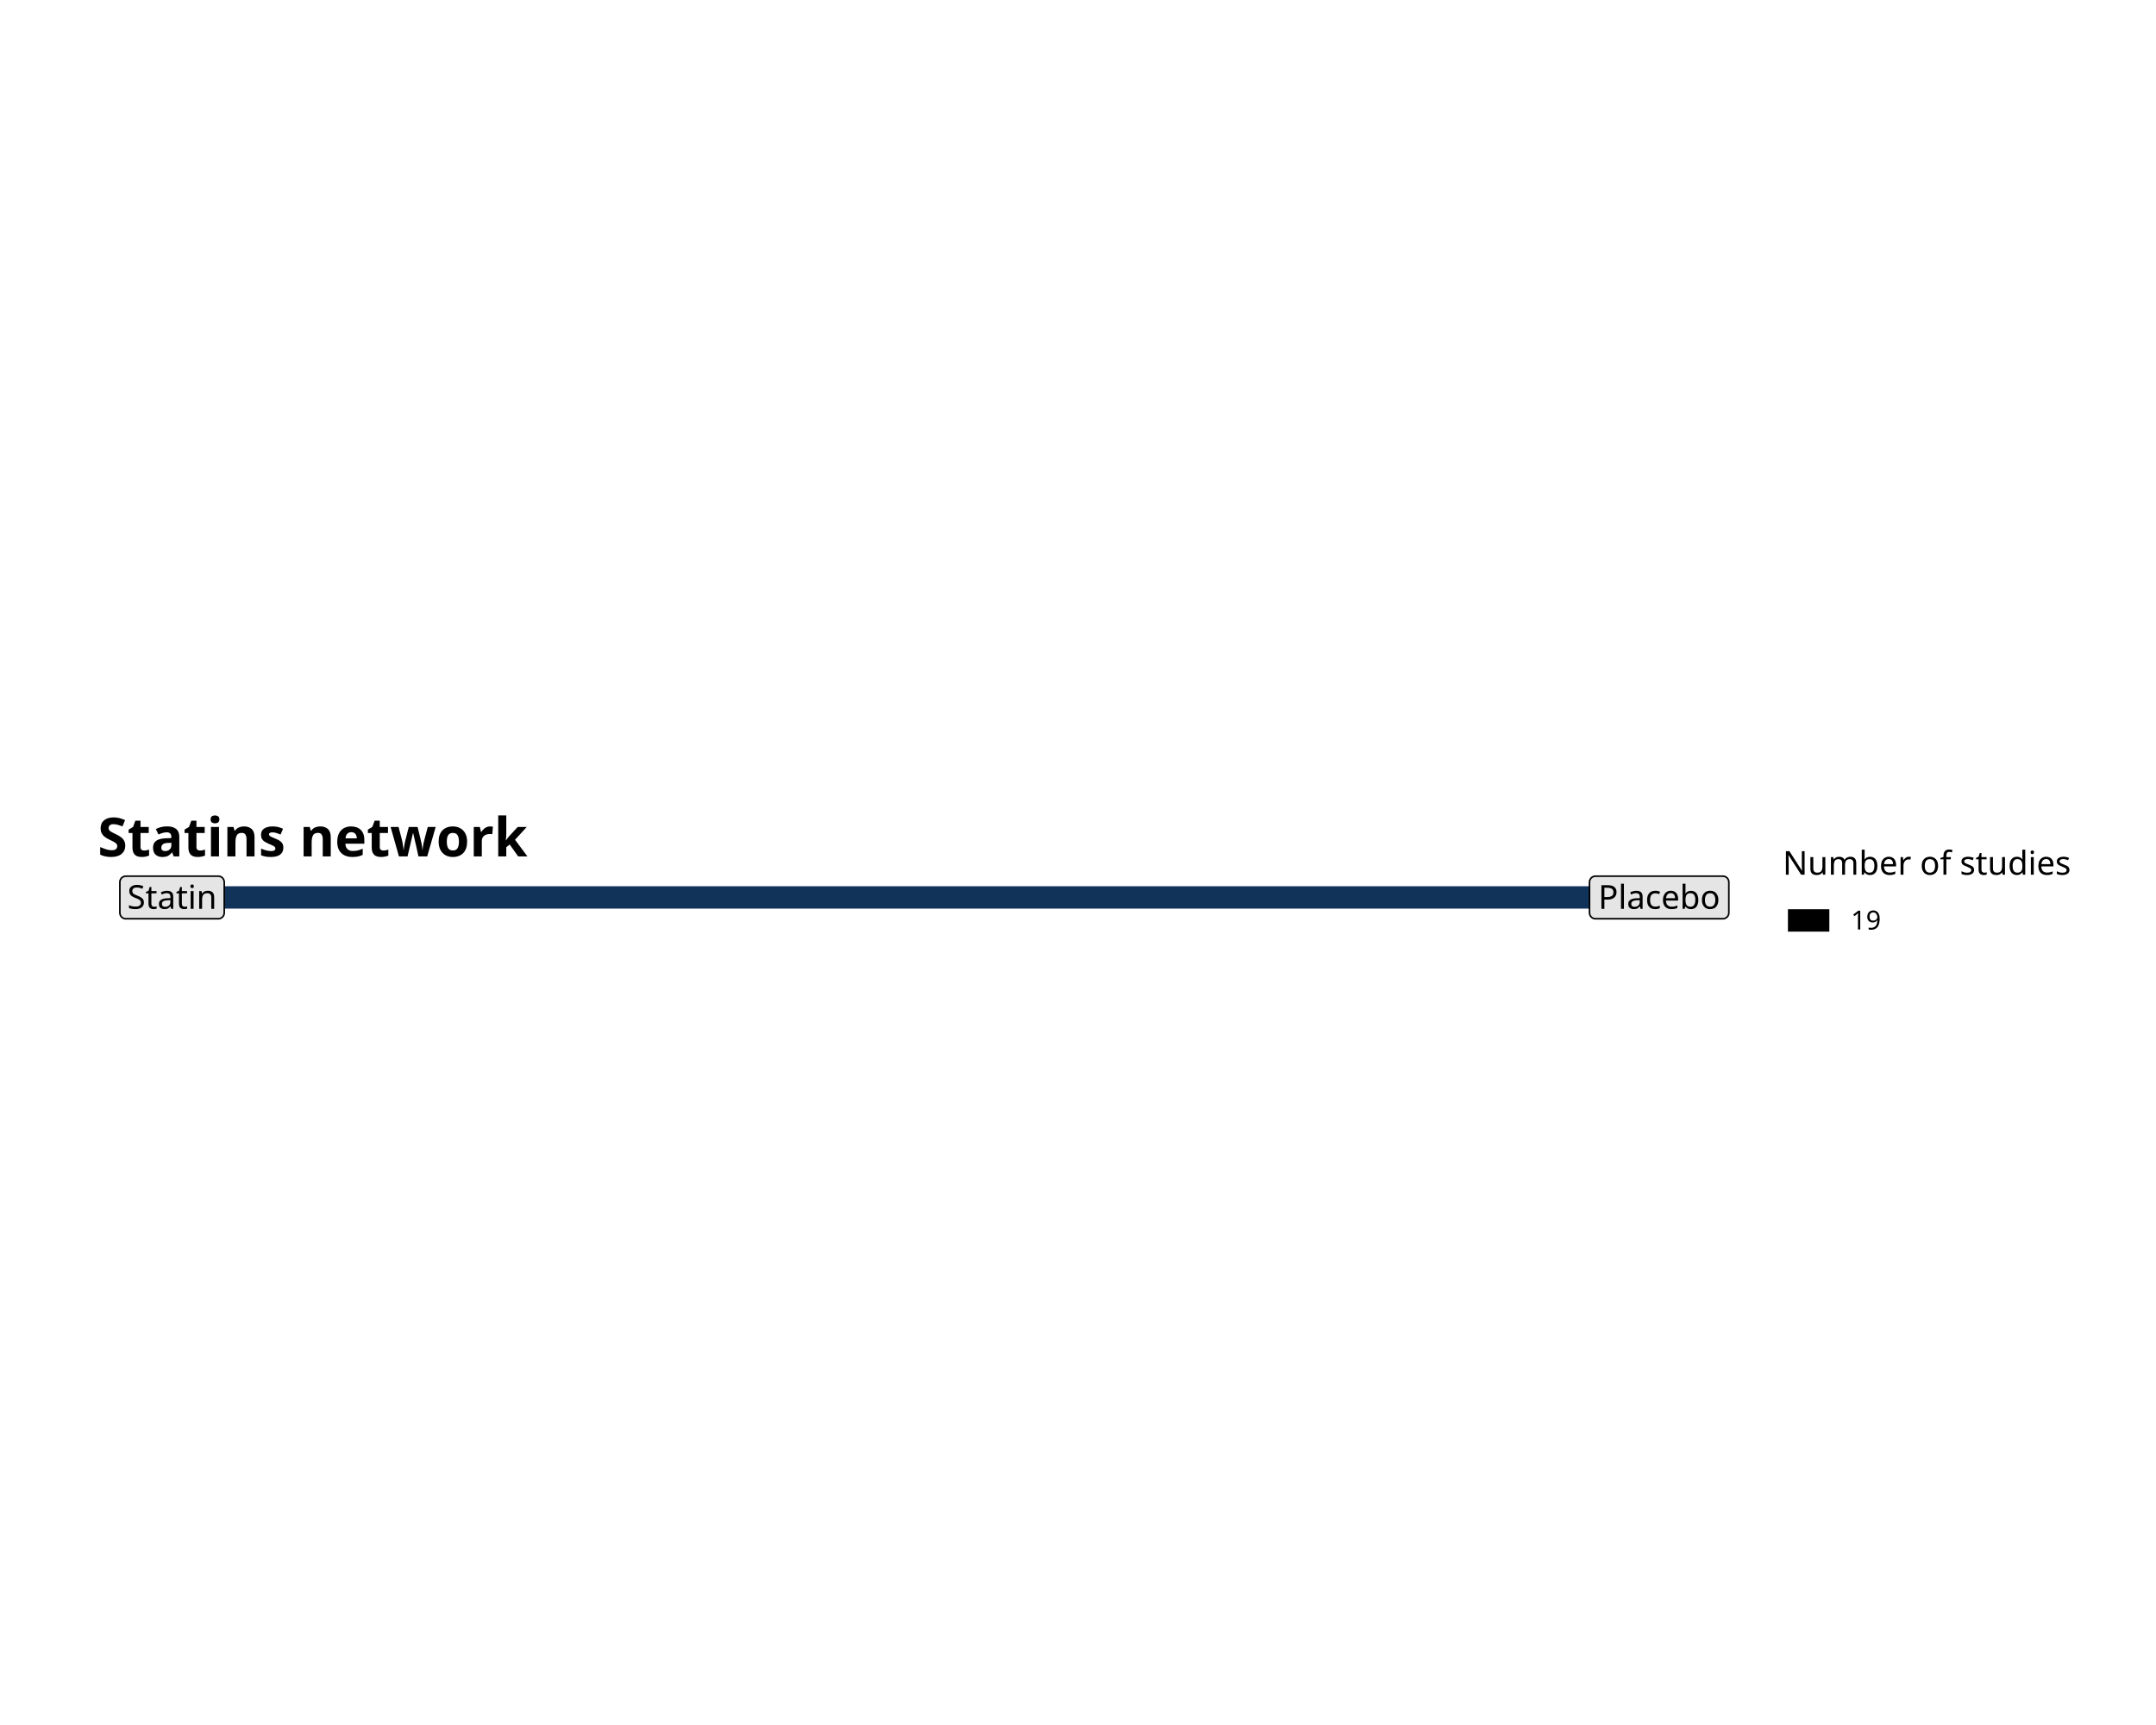
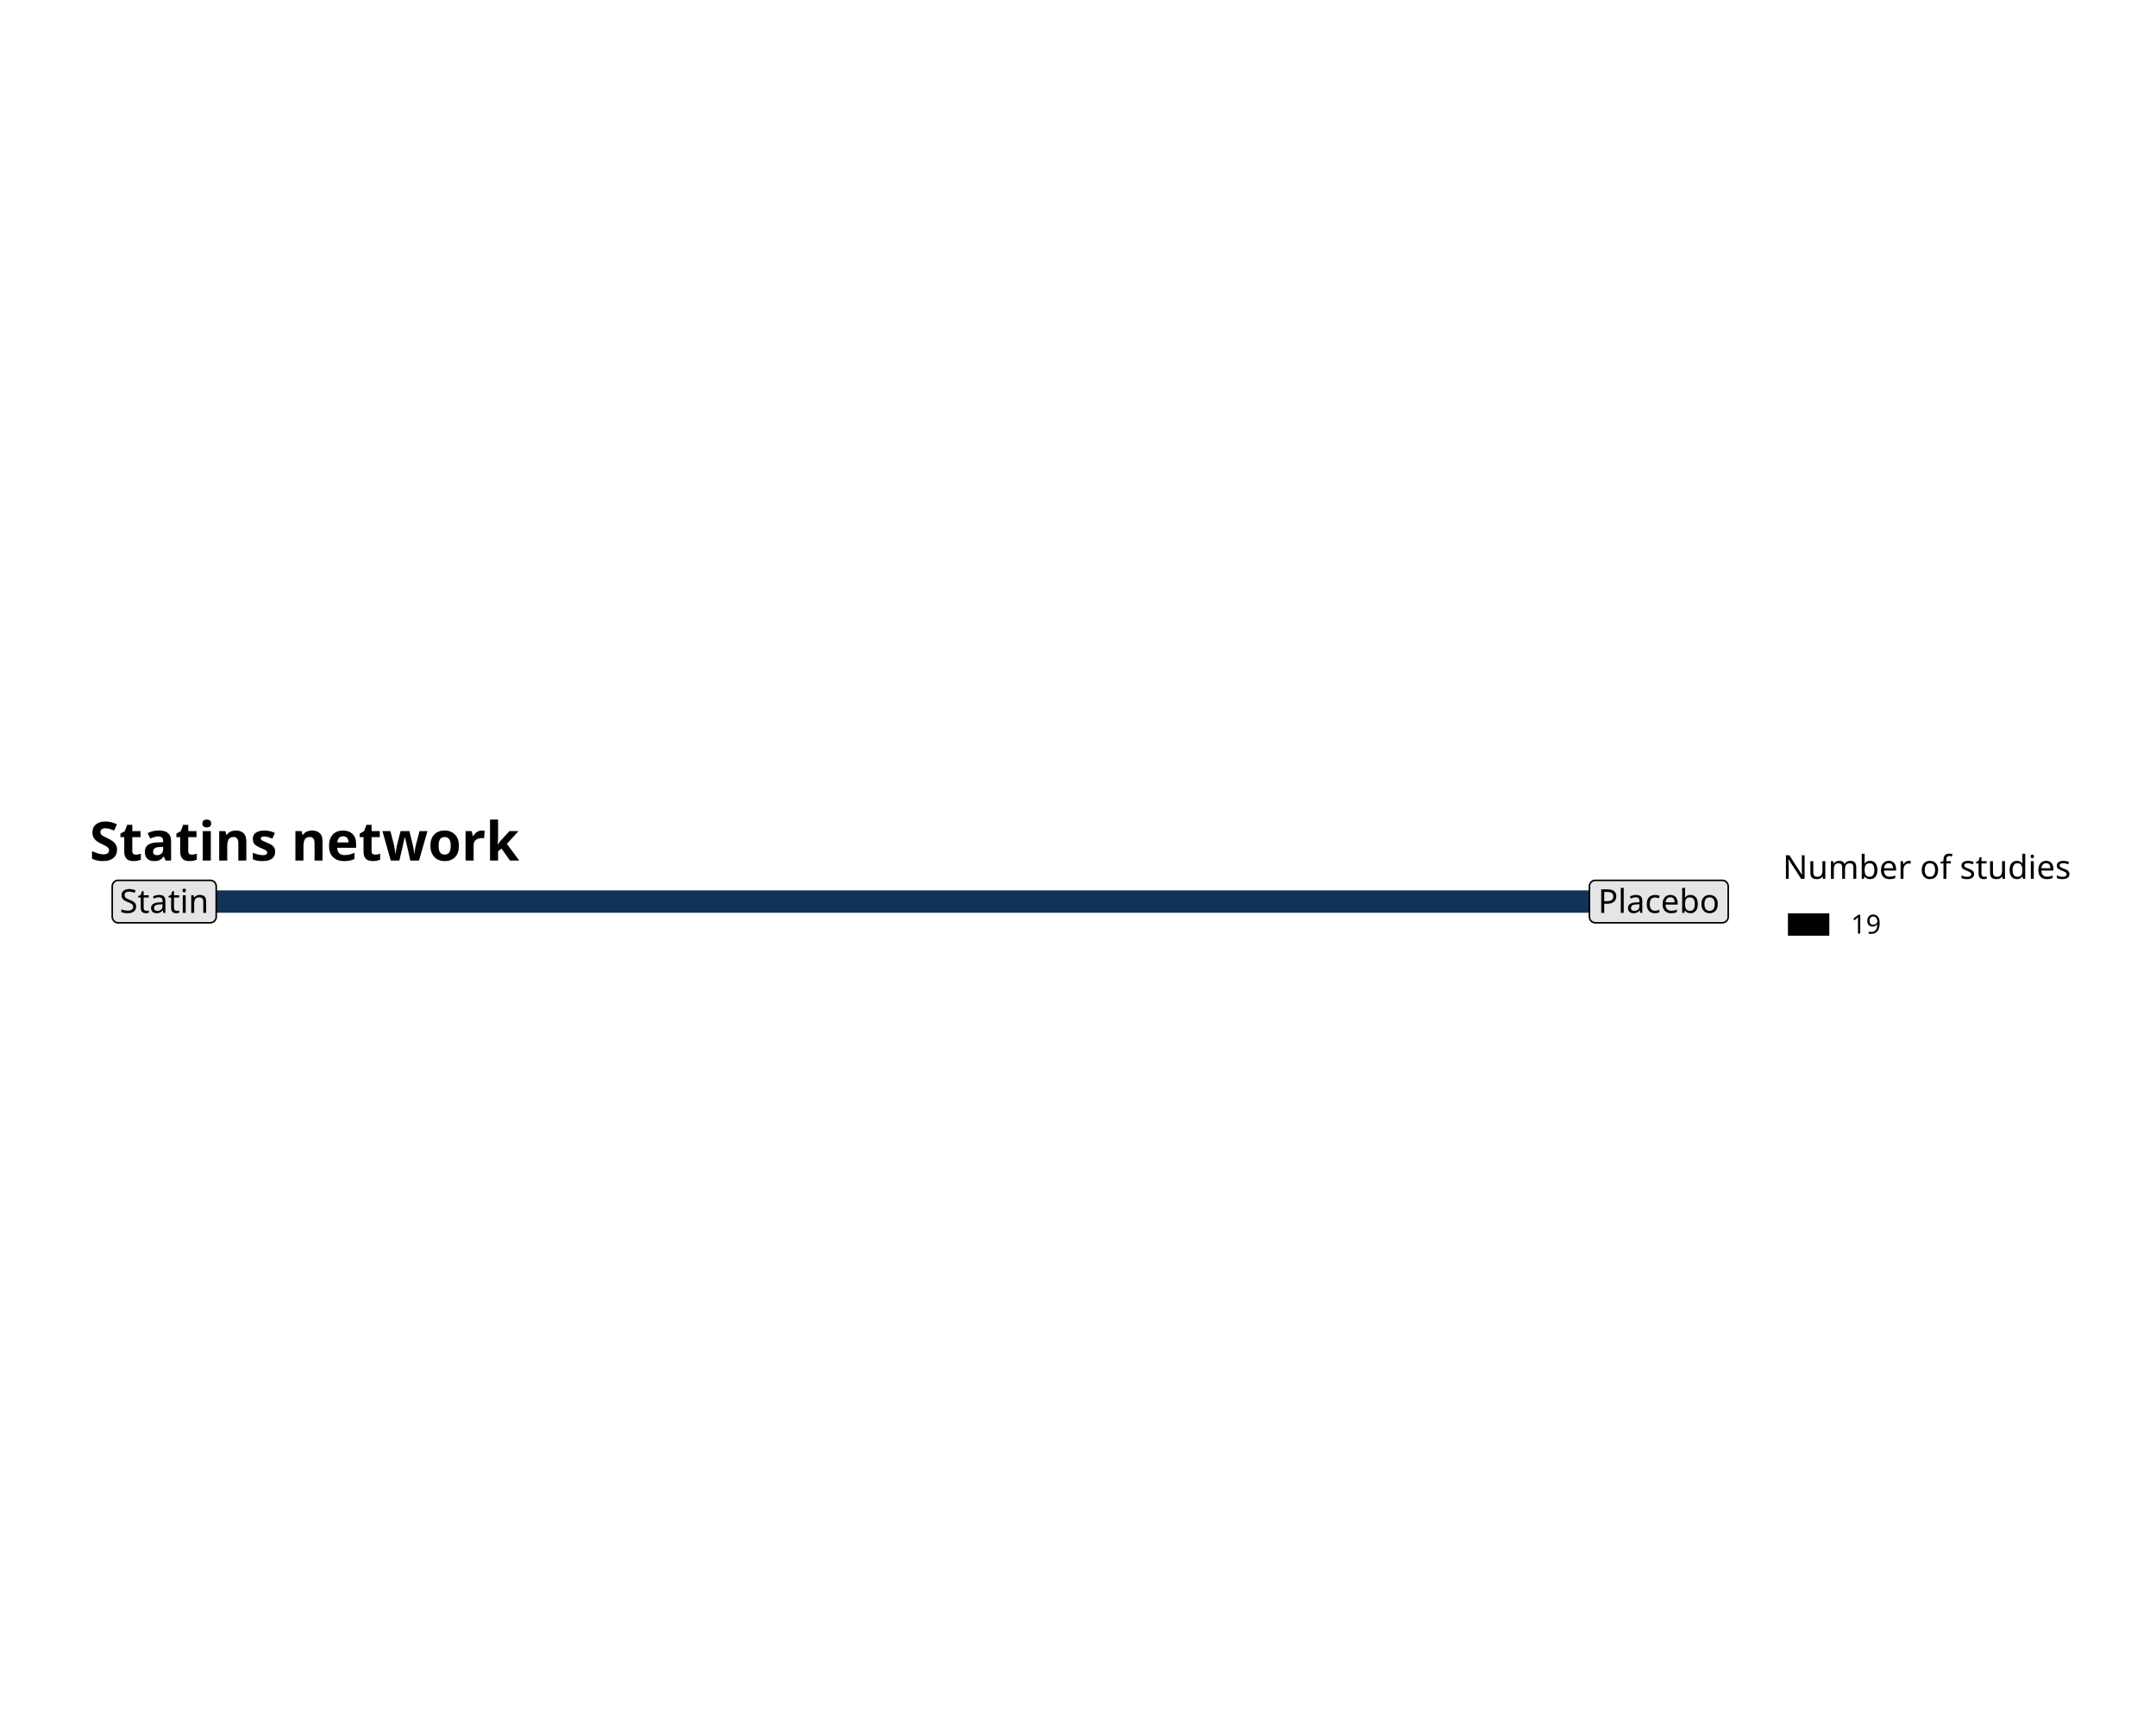
<svg xmlns="http://www.w3.org/2000/svg" class="svglite" data-engine-version="2.0" width="720.00pt" height="576.00pt" viewBox="0 0 720.00 576.00">
  <defs>
    <style type="text/css">
    .svglite line, .svglite polyline, .svglite polygon, .svglite path, .svglite rect, .svglite circle {
      fill: none;
      stroke: #000000;
      stroke-linecap: round;
      stroke-linejoin: round;
      stroke-miterlimit: 10.00;
    }
  </style>
  </defs>
  <rect width="100%" height="100%" style="stroke: none; fill: #FFFFFF;" />
  <defs>
    <clipPath id="cpMC4wMHw3MjAuMDB8MC4wMHw1NzYuMDA=">
      <rect x="0.00" y="0.00" width="720.00" height="576.00" />
    </clipPath>
  </defs>
  <g clip-path="url(#cpMC4wMHw3MjAuMDB8MC4wMHw1NzYuMDA=)">
</g>
  <defs>
-     <clipPath id="cpMC4wMHw3MjAuMDB8MjQzLjcwfDMzMi4zMA==">
-       <rect x="0.00" y="243.70" width="720.00" height="88.60" />
+     <clipPath id="cpMC4wMHw3MjAuMDB8MjQ1LjA3fDMzMC45Mw==">
+       <rect x="0.00" y="245.07" width="720.00" height="85.86" />
    </clipPath>
  </defs>
-   <g clip-path="url(#cpMC4wMHw3MjAuMDB8MjQzLjcwfDMzMi4zMA==)">
-     <rect x="0.00" y="243.70" width="720.00" height="88.60" style="stroke-width: 1.07; stroke: none; fill: #FFFFFF;" />
+   <g clip-path="url(#cpMC4wMHw3MjAuMDB8MjQ1LjA3fDMzMC45Mw==)">
+     <rect x="0.00" y="245.07" width="720.00" height="85.86" style="stroke-width: 1.07; stroke: none; fill: #FFFFFF;" />
  </g>
  <g clip-path="url(#cpMC4wMHw3MjAuMDB8MC4wMHw1NzYuMDA=)">
-     <polyline points="554.08,299.67 549.07,299.67 544.05,299.67 539.04,299.67 534.02,299.67 529.00,299.67 523.99,299.67 518.97,299.67 513.95,299.67 508.94,299.67 503.92,299.67 498.90,299.67 493.89,299.67 488.87,299.67 483.85,299.67 478.84,299.67 473.82,299.67 468.81,299.67 463.79,299.67 458.77,299.67 453.76,299.67 448.74,299.67 443.72,299.67 438.71,299.67 433.69,299.67 428.67,299.67 423.66,299.67 418.64,299.67 413.62,299.67 408.61,299.67 403.59,299.67 398.58,299.67 393.56,299.67 388.54,299.67 383.53,299.67 378.51,299.67 373.49,299.67 368.48,299.67 363.46,299.67 358.44,299.67 353.43,299.67 348.41,299.67 343.40,299.67 338.38,299.67 333.36,299.67 328.35,299.67 323.33,299.67 318.31,299.67 313.30,299.67 308.28,299.67 303.26,299.67 298.25,299.67 293.23,299.67 288.21,299.67 283.20,299.67 278.18,299.67 273.17,299.67 268.15,299.67 263.13,299.67 258.12,299.67 253.10,299.67 248.08,299.67 243.07,299.67 238.05,299.67 233.03,299.67 228.02,299.67 223.00,299.67 217.98,299.67 212.97,299.67 207.95,299.67 202.94,299.67 197.92,299.67 192.90,299.67 187.89,299.67 182.87,299.67 177.85,299.67 172.84,299.67 167.82,299.67 162.80,299.67 157.79,299.67 152.77,299.67 147.75,299.67 142.74,299.67 137.72,299.67 132.71,299.67 127.69,299.67 122.67,299.67 117.66,299.67 112.64,299.67 107.62,299.67 102.61,299.67 97.59,299.67 92.57,299.67 87.56,299.67 82.54,299.67 77.52,299.67 72.51,299.67 67.49,299.67 62.48,299.67 57.46,299.67 " style="stroke-width: 7.47; stroke: #113259;" />
-     <polygon points="532.81,306.78 575.36,306.78 575.28,306.78 575.60,306.77 575.91,306.71 576.21,306.59 576.49,306.43 576.74,306.23 576.95,305.99 577.12,305.72 577.25,305.43 577.32,305.12 577.35,304.80 577.35,304.80 577.35,294.55 577.35,294.55 577.32,294.23 577.25,293.92 577.12,293.63 576.95,293.36 576.74,293.12 576.49,292.91 576.21,292.75 575.91,292.64 575.60,292.58 575.36,292.56 532.81,292.56 533.05,292.58 532.73,292.56 532.41,292.60 532.10,292.69 531.82,292.83 531.55,293.01 531.32,293.23 531.13,293.49 530.98,293.77 530.88,294.07 530.83,294.39 530.82,294.55 530.82,304.80 530.83,304.64 530.83,304.96 530.88,305.27 530.98,305.58 531.13,305.86 531.32,306.11 531.55,306.34 531.82,306.52 532.10,306.66 532.41,306.74 532.73,306.78 " style="stroke-width: 0.53; fill: #E5E5E5;" />
-     <text x="554.08" y="303.47" text-anchor="middle" style="font-size: 11.04px; font-family: sans;" textLength="39.90px" lengthAdjust="spacingAndGlyphs">Placebo</text>
-     <polygon points="42.02,306.78 72.90,306.78 72.82,306.78 73.14,306.77 73.45,306.71 73.75,306.59 74.03,306.43 74.28,306.23 74.49,305.99 74.66,305.72 74.78,305.43 74.86,305.12 74.89,304.80 74.89,304.80 74.89,294.55 74.89,294.55 74.86,294.23 74.78,293.92 74.66,293.63 74.49,293.36 74.28,293.12 74.03,292.91 73.75,292.75 73.45,292.64 73.14,292.58 72.90,292.56 42.02,292.56 42.26,292.58 41.94,292.56 41.62,292.60 41.31,292.69 41.03,292.83 40.76,293.01 40.53,293.23 40.34,293.49 40.19,293.77 40.09,294.07 40.04,294.39 40.03,294.55 40.03,304.80 40.04,304.64 40.04,304.96 40.09,305.27 40.19,305.58 40.34,305.86 40.53,306.11 40.76,306.34 41.03,306.52 41.31,306.66 41.62,306.74 41.94,306.78 " style="stroke-width: 0.53; fill: #E5E5E5;" />
-     <text x="57.46" y="303.47" text-anchor="middle" style="font-size: 11.04px; font-family: sans;" textLength="28.23px" lengthAdjust="spacingAndGlyphs">Statin</text>
-     <text x="595.35" y="292.08" style="font-size: 11.00px; font-family: sans;" textLength="89.28px" lengthAdjust="spacingAndGlyphs">Number of studies</text>
-     <line x1="597.08" y1="307.34" x2="610.91" y2="307.34" style="stroke-width: 7.47; stroke-linecap: butt;" />
-     <text x="618.11" y="310.37" style="font-size: 8.80px; font-family: sans;" textLength="9.79px" lengthAdjust="spacingAndGlyphs">19</text>
-     <text x="32.63" y="285.97" style="font-size: 18.00px; font-weight: bold; font-family: sans;" textLength="123.08px" lengthAdjust="spacingAndGlyphs">Statins network</text>
+     <polyline points="553.96,301.04 548.92,301.04 543.88,301.04 538.84,301.04 533.79,301.04 528.75,301.04 523.71,301.04 518.67,301.04 513.63,301.04 508.59,301.04 503.54,301.04 498.50,301.04 493.46,301.04 488.42,301.04 483.38,301.04 478.34,301.04 473.29,301.04 468.25,301.04 463.21,301.04 458.17,301.04 453.13,301.04 448.09,301.04 443.05,301.04 438.00,301.04 432.96,301.04 427.92,301.04 422.88,301.04 417.84,301.04 412.80,301.04 407.75,301.04 402.71,301.04 397.67,301.04 392.63,301.04 387.59,301.04 382.55,301.04 377.50,301.04 372.46,301.04 367.42,301.04 362.38,301.04 357.34,301.04 352.30,301.04 347.26,301.04 342.21,301.04 337.17,301.04 332.13,301.04 327.09,301.04 322.05,301.04 317.01,301.04 311.96,301.04 306.92,301.04 301.88,301.04 296.84,301.04 291.80,301.04 286.76,301.04 281.71,301.04 276.67,301.04 271.63,301.04 266.59,301.04 261.55,301.04 256.51,301.04 251.47,301.04 246.42,301.04 241.38,301.04 236.34,301.04 231.30,301.04 226.26,301.04 221.22,301.04 216.17,301.04 211.13,301.04 206.09,301.04 201.05,301.04 196.01,301.04 190.97,301.04 185.92,301.04 180.88,301.04 175.84,301.04 170.80,301.04 165.76,301.04 160.72,301.04 155.68,301.04 150.63,301.04 145.59,301.04 140.55,301.04 135.51,301.04 130.47,301.04 125.43,301.04 120.38,301.04 115.34,301.04 110.30,301.04 105.26,301.04 100.22,301.04 95.18,301.04 90.13,301.04 85.09,301.04 80.05,301.04 75.01,301.04 69.97,301.04 64.93,301.04 59.89,301.04 54.84,301.04 " style="stroke-width: 7.47; stroke: #113259;" />
+     <polygon points="532.76,308.13 575.16,308.13 575.08,308.13 575.40,308.11 575.71,308.05 576.01,307.94 576.28,307.78 576.53,307.58 576.74,307.34 576.91,307.07 577.04,306.78 577.11,306.47 577.14,306.15 577.14,306.15 577.14,295.94 577.14,295.94 577.11,295.62 577.04,295.31 576.91,295.02 576.74,294.75 576.53,294.51 576.28,294.31 576.01,294.15 575.71,294.04 575.40,293.97 575.16,293.96 532.76,293.96 533.00,293.97 532.68,293.96 532.36,294.00 532.06,294.09 531.77,294.22 531.51,294.40 531.28,294.63 531.09,294.88 530.94,295.16 530.84,295.46 530.79,295.78 530.78,295.94 530.78,306.15 530.79,305.99 530.79,306.31 530.84,306.62 530.94,306.92 531.09,307.21 531.28,307.46 531.51,307.68 531.77,307.86 532.06,308.00 532.36,308.09 532.68,308.13 " style="stroke-width: 0.53; fill: #E5E5E5;" />
+     <text x="553.96" y="304.83" text-anchor="middle" style="font-size: 11.00px; font-family: sans;" textLength="39.76px" lengthAdjust="spacingAndGlyphs">Placebo</text>
+     <polygon points="39.46,308.13 70.23,308.13 70.15,308.13 70.47,308.11 70.78,308.05 71.08,307.94 71.35,307.78 71.60,307.58 71.81,307.34 71.98,307.07 72.11,306.78 72.18,306.47 72.21,306.15 72.21,306.15 72.21,295.94 72.21,295.94 72.18,295.62 72.11,295.31 71.98,295.02 71.81,294.75 71.60,294.51 71.35,294.31 71.08,294.15 70.78,294.04 70.47,293.97 70.23,293.96 39.46,293.96 39.70,293.97 39.38,293.96 39.06,294.00 38.76,294.09 38.47,294.22 38.21,294.40 37.98,294.63 37.79,294.88 37.64,295.16 37.54,295.46 37.49,295.78 37.48,295.94 37.48,306.15 37.49,305.99 37.49,306.31 37.54,306.62 37.64,306.92 37.79,307.21 37.98,307.46 38.21,307.68 38.47,307.86 38.76,308.00 39.06,308.09 39.38,308.13 " style="stroke-width: 0.53; fill: #E5E5E5;" />
+     <text x="54.84" y="304.83" text-anchor="middle" style="font-size: 11.00px; font-family: sans;" textLength="28.13px" lengthAdjust="spacingAndGlyphs">Statin</text>
+     <text x="595.35" y="293.45" style="font-size: 11.00px; font-family: sans;" textLength="89.28px" lengthAdjust="spacingAndGlyphs">Number of studies</text>
+     <line x1="597.08" y1="308.71" x2="610.91" y2="308.71" style="stroke-width: 7.47; stroke-linecap: butt;" />
+     <text x="618.11" y="311.74" style="font-size: 8.80px; font-family: sans;" textLength="9.79px" lengthAdjust="spacingAndGlyphs">19</text>
+     <text x="29.89" y="287.34" style="font-size: 18.00px; font-weight: bold; font-family: sans;" textLength="123.08px" lengthAdjust="spacingAndGlyphs">Statins network</text>
  </g>
</svg>
